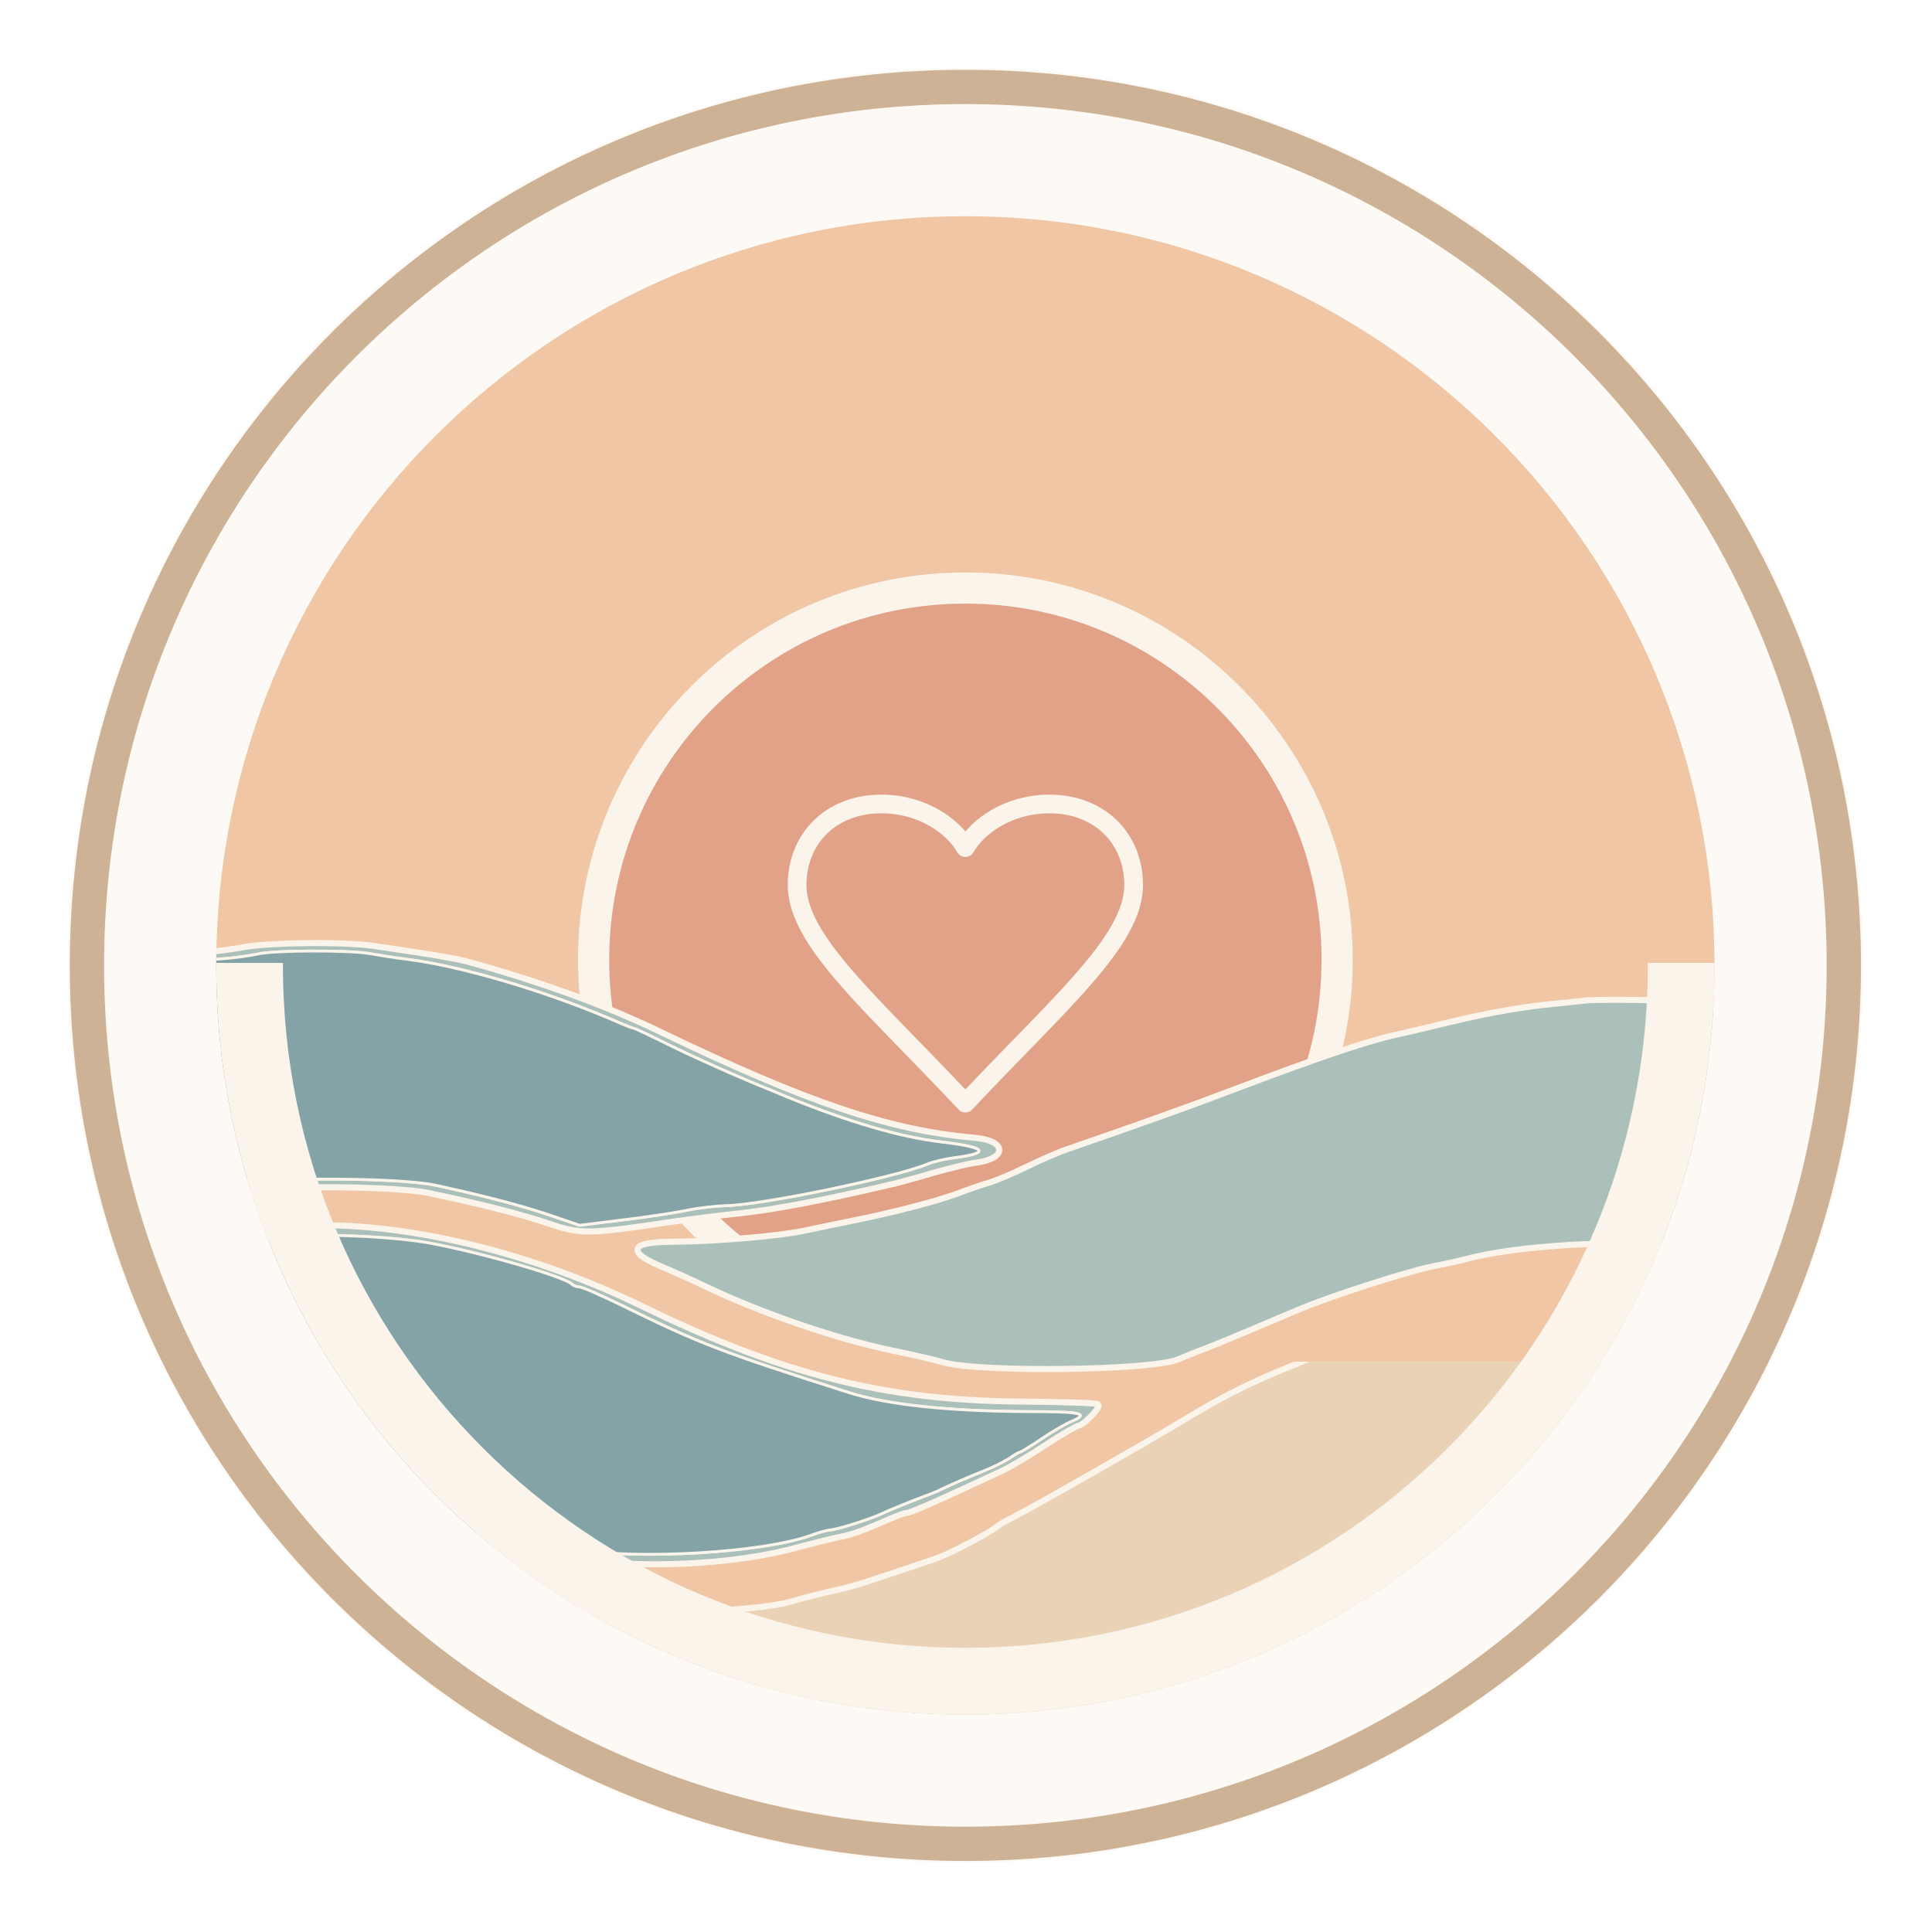
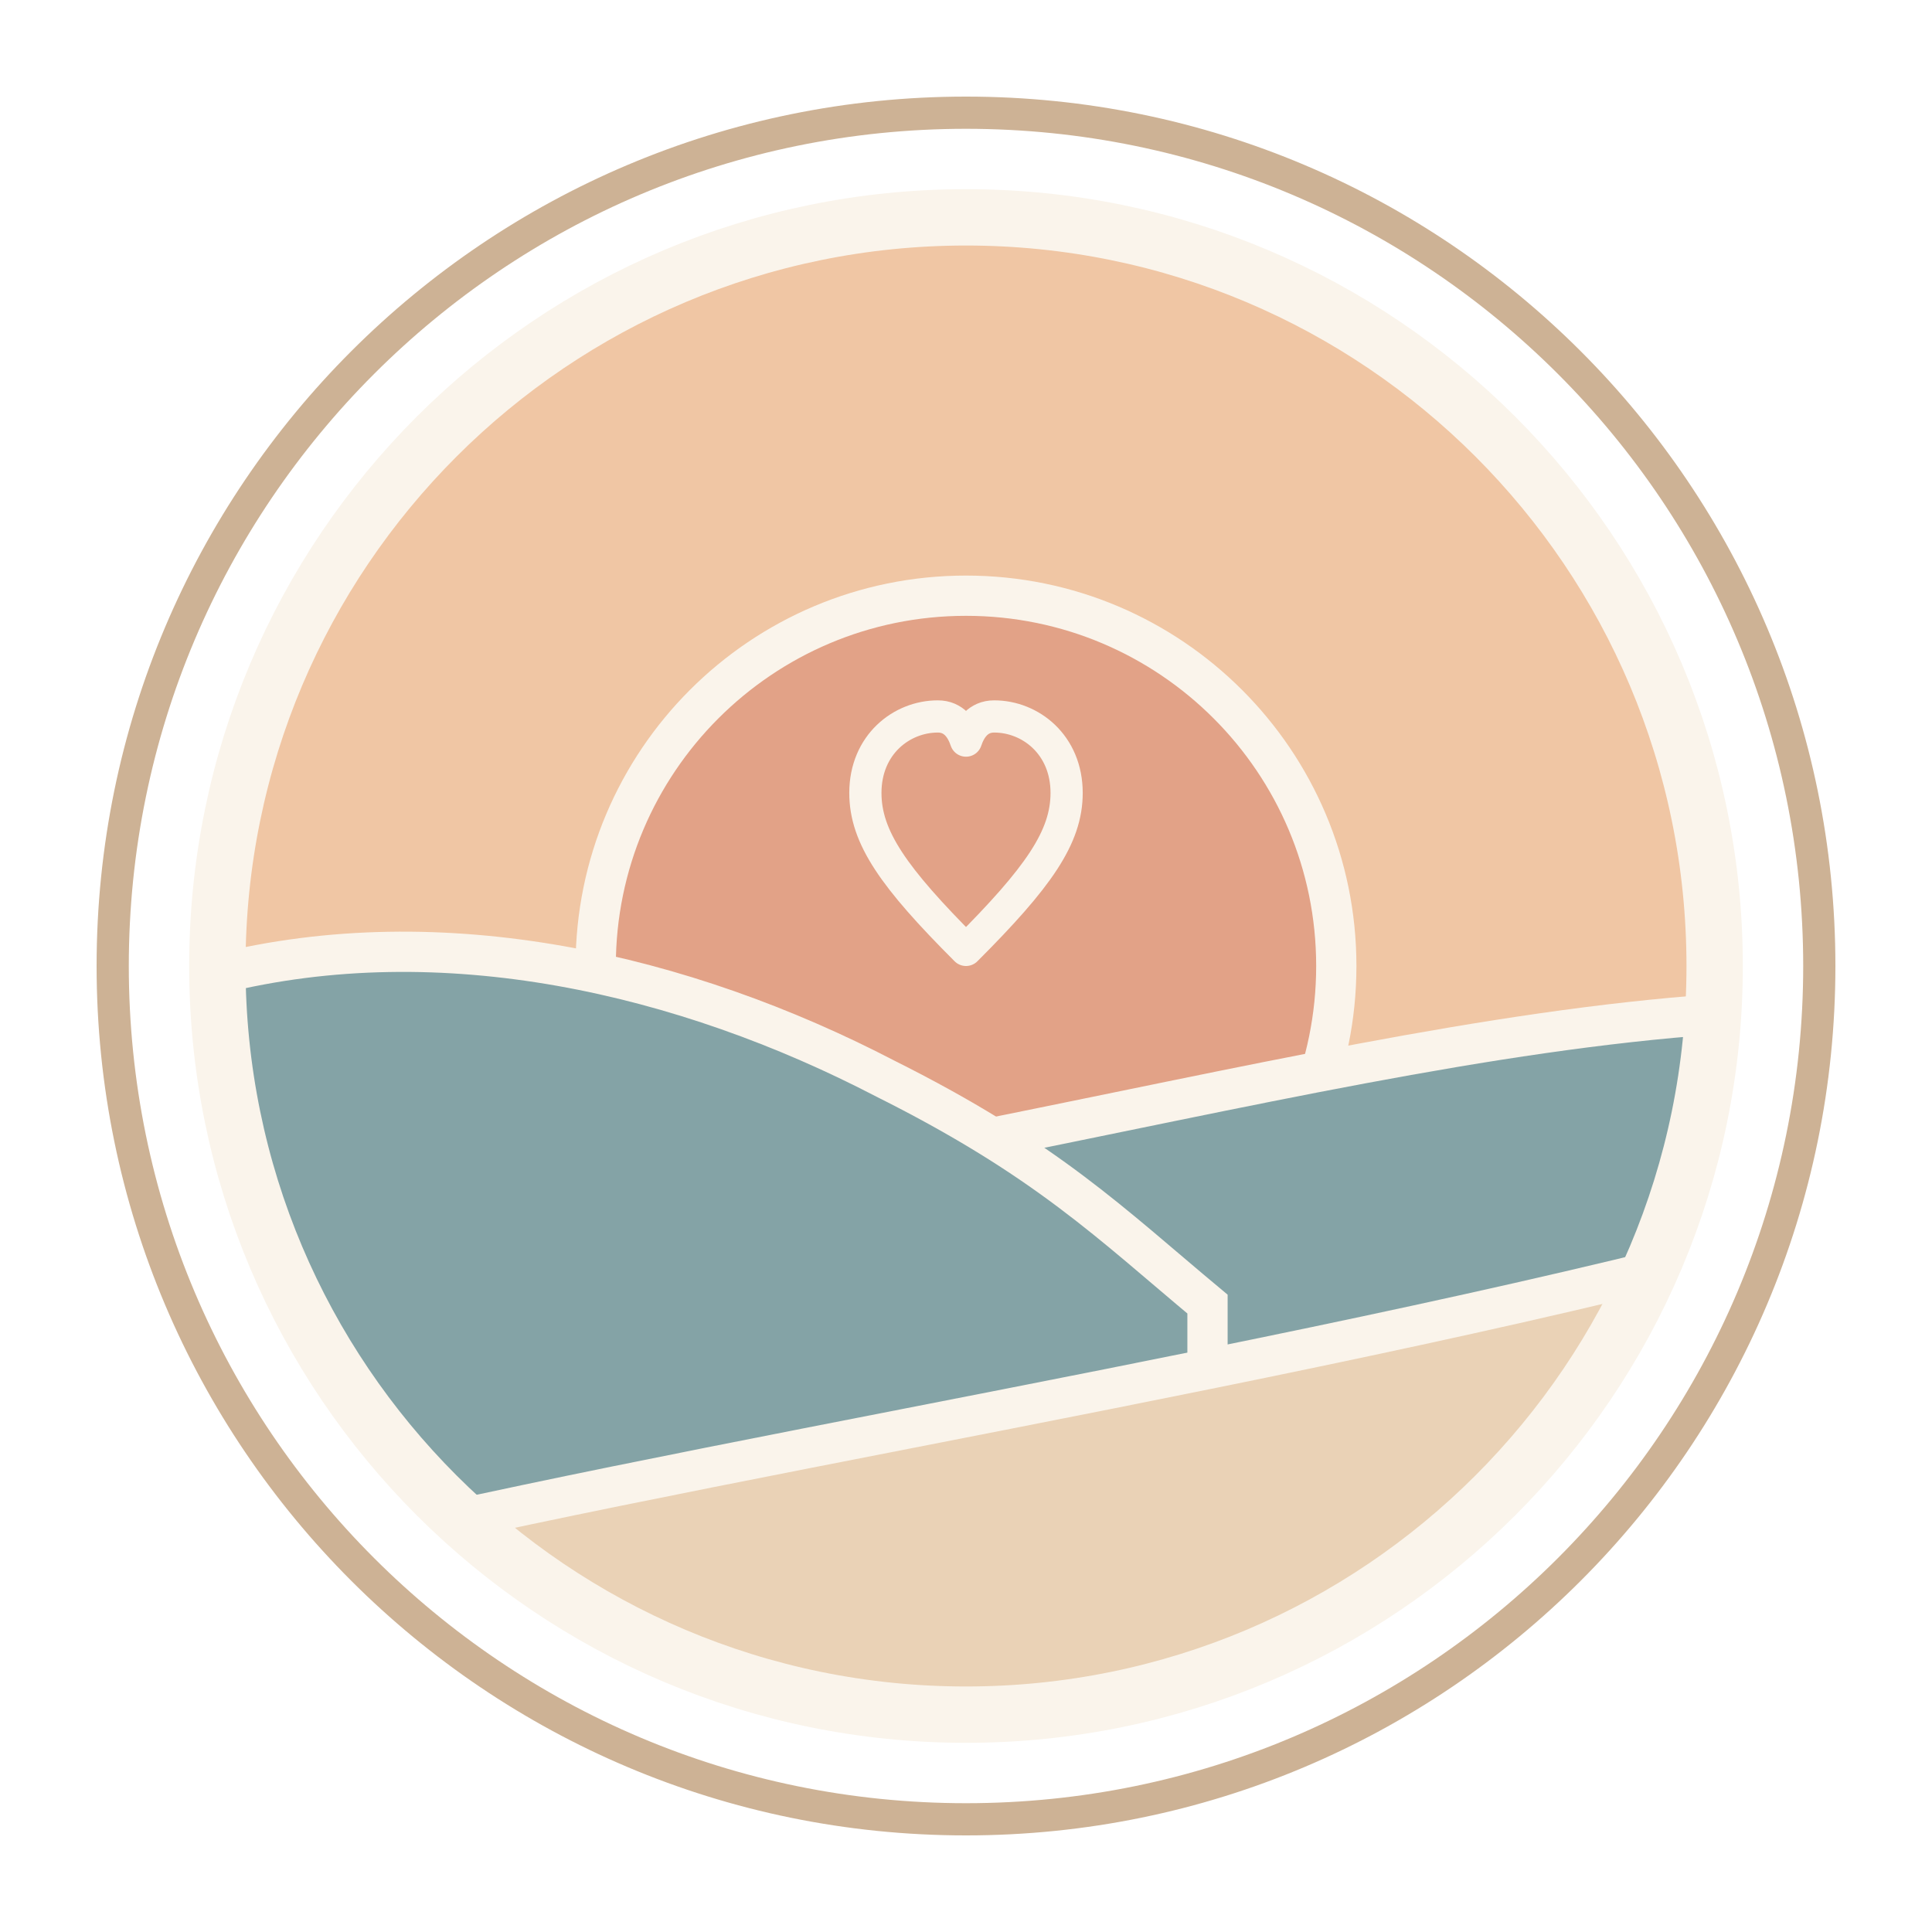
- <svg xmlns="http://www.w3.org/2000/svg" viewBox="48 -8 620 620">
+ <svg xmlns="http://www.w3.org/2000/svg" viewBox="0 0 240 240">
  <defs>
-     <clipPath id="c">
-       <circle cx="357.8" cy="301.8" r="240.4" />
-     </clipPath>
-     <clipPath id="baixo">
-       <rect x="0" y="429" width="660" height="320" />
-     </clipPath>
-     <clipPath id="metade">
-       <rect x="0" y="301" width="720" height="340" />
+     <clipPath id="d">
+       <circle cx="120" cy="120" r="93" />
    </clipPath>
  </defs>
-   <circle cx="357.8" cy="301.8" r="288.0" fill="#FDF9F4" />
-   <g clip-path="url(#c)">
-     <circle cx="357.8" cy="301.8" r="240.4" fill="#F0C6A4" />
-     <circle cx="357.8" cy="300.004" r="119.3" fill="#E2A287" stroke="#FAF4EB" stroke-width="10" />
-     <path fill="none" stroke="#FAF4EB" stroke-width="6" stroke-linecap="round" stroke-linejoin="round" d="M357.8 346.0 C 327.8 314.0, 303.8 294.0, 303.8 276.0 C 303.8 261.0, 314.8 250.0, 330.8 250.0 C 343.8 250.0, 353.8 257.0, 357.8 264.0 C 361.8 257.0, 371.8 250.0, 384.8 250.0 C 400.8 250.0, 411.8 261.0, 411.8 276.0 C 411.8 294.0, 387.8 314.0, 357.8 346.0 Z" />
-     <g clip-path="url(#baixo)">
-       <g transform="translate(0,600) scale(0.1,-0.1)" fill="#FAF4EB" stroke="#FAF4EB" stroke-width="30" stroke-linejoin="round">
-         <path d="M3290 5748 c-1402 -153 -2515 -1328 -2557 -2702 -14 -487 54 -818 265 -1271 326 -704 1004 -1285 1732 -1486 340 -93 393 -102 776 -124 324 -20 905 84 1194 212 309 137 581 304 780 477 58 51 116 101 129 112 77 63 391 439 391 468 0 26 -38 5 -49 -26 -34 -96 -424 -509 -460 -486 -11 7 -24 8 -28 4 -4 -5 -2 -11 5 -13 24 -9 11 -22 -17 -17 -35 7 -50 -12 -25 -31 17 -13 15 -13 -18 -8 -31 5 -38 3 -38 -11 0 -9 8 -16 17 -16 14 0 15 -2 4 -12 -11 -10 -14 -10 -18 0 -3 6 -13 12 -24 12 -10 0 -19 5 -19 10 0 6 4 10 9 10 4 0 21 11 37 25 16 14 36 31 44 38 8 7 27 23 43 36 27 22 30 23 39 8 5 -10 14 -14 20 -11 7 5 5 11 -6 20 -16 11 -9 22 76 107 192 194 408 470 408 522 0 30 -18 14 -55 -49 -103 -176 -382 -489 -575 -643 -101 -81 -350 -253 -366 -253 -4 0 -15 -6 -23 -14 -22 -19 -145 -83 -216 -112 -33 -14 -69 -29 -80 -34 -106 -48 -307 -111 -470 -148 -643 -145 -1262 -67 -1900 239 -87 43 -120 62 -235 138 -339 227 -588 475 -803 801 -70 106 -157 258 -194 339 -19 42 -43 95 -54 118 -100 219 -199 689 -199 939 1 792 418 1627 1060 2120 366 280 672 420 1195 544 246 59 641 73 880 32 262 -46 328 -61 466 -106 625 -205 1219 -668 1523 -1188 26 -45 46 -61 46 -37 0 16 -91 146 -194 279 -660 849 -1763 1268 -2736 1039 -486 -115 -838 -275 -1170 -533 -136 -105 -334 -291 -413 -386 -34 -41 -72 -86 -84 -100 -28 -33 -158 -226 -215 -320 -294 -487 -436 -1133 -359 -1627 56 -359 171 -700 316 -938 13 -22 28 -50 34 -62 31 -68 210 -306 338 -450 44 -51 87 -99 95 -108 30 -35 278 -245 338 -286 36 -24 67 -46 70 -49 3 -3 56 -39 118 -80 61 -41 112 -78 112 -82 0 -4 9 -8 21 -8 11 0 33 -6 47 -14 40 -21 108 -51 186 -81 38 -15 77 -31 85 -35 37 -18 164 -60 331 -109 80 -23 198 -48 265 -56 28 -4 85 -13 129 -21 90 -16 389 -19 481 -4 33 5 118 14 188 20 70 6 140 15 154 21 31 12 130 16 140 5 11 -11 -19 -26 -53 -26 -17 0 -48 -7 -68 -15 -195 -82 -850 -76 -1236 11 -36 8 -92 21 -125 28 -33 7 -78 19 -100 26 -111 35 -134 44 -180 65 -27 13 -76 35 -107 50 -32 14 -58 30 -58 35 0 6 -10 10 -22 11 -13 0 -45 14 -73 30 -27 16 -57 31 -65 35 -324 124 -776 549 -1031 970 -162 266 -318 663 -365 924 -49 280 -56 695 -15 903 43 216 57 276 87 382 70 241 243 612 363 775 510 693 1178 1102 1981 1212 266 36 896 19 971 -27 4 -3 38 -12 76 -20 626 -132 1341 -616 1680 -1137 24 -38 48 -68 53 -68 85 0 -452 575 -700 751 -394 279 -739 428 -1175 508 -215 40 -601 53 -825 29z m1446 -5309 c8 -13 -13 -29 -40 -29 -11 0 -27 -6 -35 -14 -21 -19 -70 -26 -101 -14 -30 11 -5 38 36 38 12 0 27 7 34 15 15 18 95 21 106 4z M3255 5310 c-681 -103 -1230 -417 -1656 -950 -181 -226 -396 -665 -458 -937 -54 -235 -49 -279 31 -250 123 44 634 9 883 -60 171 -48 172 -48 186 53 31 217 157 505 297 679 632 779 1803 665 2250 -220 98 -194 162 -434 162 -609 0 -116 -38 -113 340 -24 87 20 120 22 403 22 229 1 307 4 307 13 0 8 -61 12 -227 15 -368 5 -463 -5 -744 -82 -20 -6 -41 -10 -46 -10 -6 0 -13 50 -16 114 -21 392 -234 804 -526 1019 -212 157 -339 231 -438 256 -24 6 -60 15 -81 21 -21 5 -96 15 -165 21 -649 58 -1184 -277 -1459 -911 -25 -57 -78 -265 -78 -306 0 -66 -16 -71 -115 -40 -263 84 -582 114 -849 81 -137 -17 -138 -17 -130 38 63 425 286 876 626 1272 381 442 1092 766 1741 792 933 37 1834 -454 2285 -1245 93 -162 148 -283 172 -375 26 -103 50 -135 50 -67 0 17 -4 30 -9 30 -5 0 -21 35 -34 79 -57 178 -239 495 -386 671 -360 430 -840 729 -1371 854 -63 15 -133 32 -155 38 -136 35 -604 46 -790 18z M3475 4229 c-128 -20 -180 -32 -261 -60 -442 -152 -780 -567 -845 -1037 -16 -111 -15 -112 103 -162 114 -48 167 -71 278 -123 399 -186 450 -206 648 -257 294 -76 546 -45 960 116 128 50 295 107 362 124 90 23 90 23 90 173 0 374 -152 690 -461 957 -215 185 -618 309 -874 269z m363 -45 c354 -79 584 -248 807 -594 91 -140 159 -410 153 -613 -4 -120 12 -105 -183 -165 -71 -23 -152 -49 -180 -60 -650 -253 -929 -248 -1505 30 -146 71 -356 164 -455 203 -100 40 -99 37 -92 125 42 522 498 1009 1022 1090 38 6 72 14 75 17 12 13 252 -9 358 -33z M3335 3638 c-42 -15 -73 -45 -101 -100 -64 -126 2 -276 212 -480 42 -40 92 -94 112 -120 42 -56 65 -60 91 -17 11 18 70 86 133 152 140 149 161 175 195 245 126 257 -142 437 -323 217 -43 -53 -54 -55 -77 -15 -59 99 -158 147 -242 118z m147 -39 c27 -17 62 -52 80 -80 39 -60 56 -61 96 -5 101 144 276 141 326 -5 41 -121 -4 -209 -230 -450 -60 -64 -117 -127 -126 -140 l-17 -24 -42 50 c-23 28 -76 84 -118 125 -145 144 -186 205 -216 315 -47 173 105 305 247 214z M3353 3561 c-126 -78 -82 -221 145 -473 98 -108 117 -117 154 -65 12 17 68 79 123 137 181 191 221 345 104 406 -71 36 -239 -69 -239 -151 0 -27 -31 -48 -38 -27 -36 109 -185 212 -249 173z m550 -32 c66 -72 19 -198 -132 -354 -48 -49 -102 -109 -120 -132 -42 -55 -37 -57 -133 43 -197 205 -256 334 -195 425 59 87 183 34 257 -111 28 -55 60 -53 72 3 25 123 181 201 251 126z M5410 1895 c-25 -8 -69 -15 -99 -15 -29 0 -70 -4 -90 -9 -20 -5 -70 -15 -111 -22 -71 -12 -338 -94 -405 -124 -16 -8 -59 -26 -95 -40 -127 -52 -209 -94 -331 -168 -95 -58 -507 -293 -554 -315 -16 -8 -37 -20 -45 -27 -23 -19 -147 -84 -188 -99 -37 -13 -159 -54 -242 -81 -25 -8 -65 -19 -90 -24 -25 -5 -90 -21 -145 -37 -116 -32 -531 -47 -677 -24 -81 12 -103 4 -74 -29 37 -41 399 -203 551 -246 33 -9 80 -23 105 -31 750 -226 1678 -36 2294 470 166 137 341 319 426 443 8 11 36 51 62 87 79 110 160 254 156 279 -4 28 -365 38 -448 12z" />
-       </g>
-     </g>
-     <g>
-       <g transform="translate(0,600) scale(0.1,-0.1)" fill="#FAF4EB" stroke="#FAF4EB" stroke-width="30" stroke-linejoin="round">
-         <path d="M1255 3034 c-38 -7 -86 -13 -106 -13 -68 -2 -73 -12 -71 -157 4 -200 44 -466 86 -574 13 -33 44 -42 104 -29 96 21 478 18 587 -4 158 -33 295 -67 389 -99 101 -34 124 -34 396 7 58 8 148 20 200 25 125 13 286 44 515 98 22 6 78 21 125 35 47 13 106 28 132 31 97 14 91 62 -9 70 -270 24 -532 112 -1002 338 -179 87 -395 165 -626 228 -22 6 -83 17 -135 25 -52 8 -124 19 -160 24 -90 14 -340 12 -425 -5z m410 -14 c28 -5 84 -14 125 -19 178 -23 453 -105 677 -203 23 -10 44 -18 47 -18 3 0 52 -23 108 -51 85 -42 237 -110 333 -148 11 -5 34 -14 50 -21 199 -81 366 -130 498 -145 143 -17 158 -35 40 -50 -30 -4 -70 -13 -88 -21 -101 -42 -536 -132 -646 -133 -31 -1 -87 -7 -125 -15 -38 -8 -131 -22 -207 -31 l-137 -17 -88 30 c-87 30 -210 63 -372 98 -88 20 -372 26 -600 14 l-95 -5 -26 101 c-32 123 -59 351 -59 496 0 123 -9 113 105 122 33 3 78 9 100 14 52 13 296 13 360 2z M5570 2864 c-19 -2 -80 -8 -135 -14 -95 -10 -219 -34 -350 -67 -33 -8 -89 -21 -125 -29 -88 -19 -249 -73 -531 -180 -150 -57 -289 -106 -517 -185 -30 -10 -91 -36 -135 -58 -45 -22 -98 -44 -117 -50 -19 -5 -66 -21 -105 -36 -74 -27 -207 -61 -340 -88 -44 -9 -114 -23 -155 -32 -87 -18 -285 -34 -415 -35 -142 -1 -151 -24 -28 -75 38 -16 95 -42 128 -58 182 -87 424 -170 605 -207 58 -12 129 -28 159 -37 119 -33 668 -26 751 10 19 8 55 23 80 32 45 17 164 67 298 124 112 48 378 133 457 146 22 4 63 13 90 20 168 45 511 64 663 36 83 -15 105 -5 117 49 3 16 13 34 21 41 18 14 21 673 4 684 -12 8 -367 15 -420 9z M1335 2130 c-129 -20 -128 -14 -21 -234 120 -245 248 -426 445 -629 114 -117 120 -121 236 -136 156 -20 217 -29 325 -47 215 -35 523 -20 720 36 41 11 98 25 125 31 48 9 78 20 172 61 23 10 46 18 51 18 12 0 90 34 302 133 25 11 89 49 142 84 53 35 102 63 108 63 11 0 60 48 60 59 0 3 -109 7 -243 8 -437 3 -766 86 -1222 308 -409 199 -876 294 -1200 245z m485 -33 c138 -19 466 -110 495 -138 5 -5 16 -9 24 -9 9 0 70 -27 136 -59 250 -123 320 -150 729 -280 123 -39 320 -60 574 -61 172 0 200 -6 141 -31 -17 -7 -61 -32 -96 -56 -36 -24 -67 -43 -70 -43 -3 0 -17 -8 -31 -18 -15 -10 -52 -29 -82 -41 -50 -20 -101 -42 -141 -61 -8 -5 -47 -20 -85 -34 -38 -15 -82 -33 -99 -41 -38 -19 -152 -55 -174 -55 -9 -1 -34 -8 -56 -16 -153 -57 -561 -81 -776 -45 -63 11 -143 22 -179 26 -36 3 -83 11 -104 16 -22 6 -59 11 -83 11 -119 0 -443 392 -614 745 -70 143 -86 181 -76 184 99 30 367 32 567 6z" />
-       </g>
-     </g>
-     <g>
-       <g transform="translate(0,600) scale(0.1,-0.1)" fill="#FAF4EB" stroke="#FAF4EB" stroke-width="30" stroke-linejoin="round">
-         <path d="M1305 3018 c-22 -5 -67 -11 -100 -14 -114 -9 -105 1 -105 -122 0 -145 27 -373 59 -496 l26 -101 95 5 c228 12 512 6 600 -14 162 -35 285 -68 372 -98 l88 -30 137 17 c76 9 169 23 207 31 38 8 94 14 125 15 110 1 545 91 646 133 18 8 58 17 88 21 118 15 103 33 -40 50 -132 15 -299 64 -498 145 -16 7 -39 16 -50 21 -96 38 -248 106 -333 148 -56 28 -105 51 -108 51 -3 0 -24 8 -47 18 -224 98 -499 180 -677 203 -41 5 -97 14 -125 19 -64 11 -308 11 -360 -2z M1335 2105 c-44 -7 -81 -14 -82 -14 -10 -3 6 -41 76 -184 171 -353 495 -745 614 -745 24 0 61 -5 83 -11 21 -5 68 -13 104 -16 36 -4 116 -15 179 -26 215 -36 623 -12 776 45 22 8 47 15 56 16 22 0 136 36 174 55 17 8 61 26 99 41 38 14 77 29 85 34 40 19 91 41 141 61 30 12 67 31 82 41 14 10 28 18 31 18 3 0 34 19 70 43 35 24 79 49 96 56 59 25 31 31 -141 31 -254 1 -451 22 -574 61 -409 130 -479 157 -729 280 -66 32 -127 59 -136 59 -8 0 -19 4 -24 9 -29 28 -357 119 -495 138 -160 21 -386 25 -485 8z" />
-       </g>
-     </g>
-     <g clip-path="url(#baixo)">
-       <g transform="translate(0,600) scale(0.1,-0.1)" fill="#EAD2B6" stroke="#FAF4EB" stroke-width="9" stroke-linejoin="round">
-         <path d="M3290 5748 c-1402 -153 -2515 -1328 -2557 -2702 -14 -487 54 -818 265 -1271 326 -704 1004 -1285 1732 -1486 340 -93 393 -102 776 -124 324 -20 905 84 1194 212 309 137 581 304 780 477 58 51 116 101 129 112 77 63 391 439 391 468 0 26 -38 5 -49 -26 -34 -96 -424 -509 -460 -486 -11 7 -24 8 -28 4 -4 -5 -2 -11 5 -13 24 -9 11 -22 -17 -17 -35 7 -50 -12 -25 -31 17 -13 15 -13 -18 -8 -31 5 -38 3 -38 -11 0 -9 8 -16 17 -16 14 0 15 -2 4 -12 -11 -10 -14 -10 -18 0 -3 6 -13 12 -24 12 -10 0 -19 5 -19 10 0 6 4 10 9 10 4 0 21 11 37 25 16 14 36 31 44 38 8 7 27 23 43 36 27 22 30 23 39 8 5 -10 14 -14 20 -11 7 5 5 11 -6 20 -16 11 -9 22 76 107 192 194 408 470 408 522 0 30 -18 14 -55 -49 -103 -176 -382 -489 -575 -643 -101 -81 -350 -253 -366 -253 -4 0 -15 -6 -23 -14 -22 -19 -145 -83 -216 -112 -33 -14 -69 -29 -80 -34 -106 -48 -307 -111 -470 -148 -643 -145 -1262 -67 -1900 239 -87 43 -120 62 -235 138 -339 227 -588 475 -803 801 -70 106 -157 258 -194 339 -19 42 -43 95 -54 118 -100 219 -199 689 -199 939 1 792 418 1627 1060 2120 366 280 672 420 1195 544 246 59 641 73 880 32 262 -46 328 -61 466 -106 625 -205 1219 -668 1523 -1188 26 -45 46 -61 46 -37 0 16 -91 146 -194 279 -660 849 -1763 1268 -2736 1039 -486 -115 -838 -275 -1170 -533 -136 -105 -334 -291 -413 -386 -34 -41 -72 -86 -84 -100 -28 -33 -158 -226 -215 -320 -294 -487 -436 -1133 -359 -1627 56 -359 171 -700 316 -938 13 -22 28 -50 34 -62 31 -68 210 -306 338 -450 44 -51 87 -99 95 -108 30 -35 278 -245 338 -286 36 -24 67 -46 70 -49 3 -3 56 -39 118 -80 61 -41 112 -78 112 -82 0 -4 9 -8 21 -8 11 0 33 -6 47 -14 40 -21 108 -51 186 -81 38 -15 77 -31 85 -35 37 -18 164 -60 331 -109 80 -23 198 -48 265 -56 28 -4 85 -13 129 -21 90 -16 389 -19 481 -4 33 5 118 14 188 20 70 6 140 15 154 21 31 12 130 16 140 5 11 -11 -19 -26 -53 -26 -17 0 -48 -7 -68 -15 -195 -82 -850 -76 -1236 11 -36 8 -92 21 -125 28 -33 7 -78 19 -100 26 -111 35 -134 44 -180 65 -27 13 -76 35 -107 50 -32 14 -58 30 -58 35 0 6 -10 10 -22 11 -13 0 -45 14 -73 30 -27 16 -57 31 -65 35 -324 124 -776 549 -1031 970 -162 266 -318 663 -365 924 -49 280 -56 695 -15 903 43 216 57 276 87 382 70 241 243 612 363 775 510 693 1178 1102 1981 1212 266 36 896 19 971 -27 4 -3 38 -12 76 -20 626 -132 1341 -616 1680 -1137 24 -38 48 -68 53 -68 85 0 -452 575 -700 751 -394 279 -739 428 -1175 508 -215 40 -601 53 -825 29z m1446 -5309 c8 -13 -13 -29 -40 -29 -11 0 -27 -6 -35 -14 -21 -19 -70 -26 -101 -14 -30 11 -5 38 36 38 12 0 27 7 34 15 15 18 95 21 106 4z M3255 5310 c-681 -103 -1230 -417 -1656 -950 -181 -226 -396 -665 -458 -937 -54 -235 -49 -279 31 -250 123 44 634 9 883 -60 171 -48 172 -48 186 53 31 217 157 505 297 679 632 779 1803 665 2250 -220 98 -194 162 -434 162 -609 0 -116 -38 -113 340 -24 87 20 120 22 403 22 229 1 307 4 307 13 0 8 -61 12 -227 15 -368 5 -463 -5 -744 -82 -20 -6 -41 -10 -46 -10 -6 0 -13 50 -16 114 -21 392 -234 804 -526 1019 -212 157 -339 231 -438 256 -24 6 -60 15 -81 21 -21 5 -96 15 -165 21 -649 58 -1184 -277 -1459 -911 -25 -57 -78 -265 -78 -306 0 -66 -16 -71 -115 -40 -263 84 -582 114 -849 81 -137 -17 -138 -17 -130 38 63 425 286 876 626 1272 381 442 1092 766 1741 792 933 37 1834 -454 2285 -1245 93 -162 148 -283 172 -375 26 -103 50 -135 50 -67 0 17 -4 30 -9 30 -5 0 -21 35 -34 79 -57 178 -239 495 -386 671 -360 430 -840 729 -1371 854 -63 15 -133 32 -155 38 -136 35 -604 46 -790 18z M3475 4229 c-128 -20 -180 -32 -261 -60 -442 -152 -780 -567 -845 -1037 -16 -111 -15 -112 103 -162 114 -48 167 -71 278 -123 399 -186 450 -206 648 -257 294 -76 546 -45 960 116 128 50 295 107 362 124 90 23 90 23 90 173 0 374 -152 690 -461 957 -215 185 -618 309 -874 269z m363 -45 c354 -79 584 -248 807 -594 91 -140 159 -410 153 -613 -4 -120 12 -105 -183 -165 -71 -23 -152 -49 -180 -60 -650 -253 -929 -248 -1505 30 -146 71 -356 164 -455 203 -100 40 -99 37 -92 125 42 522 498 1009 1022 1090 38 6 72 14 75 17 12 13 252 -9 358 -33z M3335 3638 c-42 -15 -73 -45 -101 -100 -64 -126 2 -276 212 -480 42 -40 92 -94 112 -120 42 -56 65 -60 91 -17 11 18 70 86 133 152 140 149 161 175 195 245 126 257 -142 437 -323 217 -43 -53 -54 -55 -77 -15 -59 99 -158 147 -242 118z m147 -39 c27 -17 62 -52 80 -80 39 -60 56 -61 96 -5 101 144 276 141 326 -5 41 -121 -4 -209 -230 -450 -60 -64 -117 -127 -126 -140 l-17 -24 -42 50 c-23 28 -76 84 -118 125 -145 144 -186 205 -216 315 -47 173 105 305 247 214z M3353 3561 c-126 -78 -82 -221 145 -473 98 -108 117 -117 154 -65 12 17 68 79 123 137 181 191 221 345 104 406 -71 36 -239 -69 -239 -151 0 -27 -31 -48 -38 -27 -36 109 -185 212 -249 173z m550 -32 c66 -72 19 -198 -132 -354 -48 -49 -102 -109 -120 -132 -42 -55 -37 -57 -133 43 -197 205 -256 334 -195 425 59 87 183 34 257 -111 28 -55 60 -53 72 3 25 123 181 201 251 126z M5410 1895 c-25 -8 -69 -15 -99 -15 -29 0 -70 -4 -90 -9 -20 -5 -70 -15 -111 -22 -71 -12 -338 -94 -405 -124 -16 -8 -59 -26 -95 -40 -127 -52 -209 -94 -331 -168 -95 -58 -507 -293 -554 -315 -16 -8 -37 -20 -45 -27 -23 -19 -147 -84 -188 -99 -37 -13 -159 -54 -242 -81 -25 -8 -65 -19 -90 -24 -25 -5 -90 -21 -145 -37 -116 -32 -531 -47 -677 -24 -81 12 -103 4 -74 -29 37 -41 399 -203 551 -246 33 -9 80 -23 105 -31 750 -226 1678 -36 2294 470 166 137 341 319 426 443 8 11 36 51 62 87 79 110 160 254 156 279 -4 28 -365 38 -448 12z" />
-       </g>
-     </g>
-     <g>
-       <g transform="translate(0,600) scale(0.1,-0.1)" fill="#ABBFBB" stroke="#FAF4EB" stroke-width="9" stroke-linejoin="round">
-         <path d="M1255 3034 c-38 -7 -86 -13 -106 -13 -68 -2 -73 -12 -71 -157 4 -200 44 -466 86 -574 13 -33 44 -42 104 -29 96 21 478 18 587 -4 158 -33 295 -67 389 -99 101 -34 124 -34 396 7 58 8 148 20 200 25 125 13 286 44 515 98 22 6 78 21 125 35 47 13 106 28 132 31 97 14 91 62 -9 70 -270 24 -532 112 -1002 338 -179 87 -395 165 -626 228 -22 6 -83 17 -135 25 -52 8 -124 19 -160 24 -90 14 -340 12 -425 -5z m410 -14 c28 -5 84 -14 125 -19 178 -23 453 -105 677 -203 23 -10 44 -18 47 -18 3 0 52 -23 108 -51 85 -42 237 -110 333 -148 11 -5 34 -14 50 -21 199 -81 366 -130 498 -145 143 -17 158 -35 40 -50 -30 -4 -70 -13 -88 -21 -101 -42 -536 -132 -646 -133 -31 -1 -87 -7 -125 -15 -38 -8 -131 -22 -207 -31 l-137 -17 -88 30 c-87 30 -210 63 -372 98 -88 20 -372 26 -600 14 l-95 -5 -26 101 c-32 123 -59 351 -59 496 0 123 -9 113 105 122 33 3 78 9 100 14 52 13 296 13 360 2z M5570 2864 c-19 -2 -80 -8 -135 -14 -95 -10 -219 -34 -350 -67 -33 -8 -89 -21 -125 -29 -88 -19 -249 -73 -531 -180 -150 -57 -289 -106 -517 -185 -30 -10 -91 -36 -135 -58 -45 -22 -98 -44 -117 -50 -19 -5 -66 -21 -105 -36 -74 -27 -207 -61 -340 -88 -44 -9 -114 -23 -155 -32 -87 -18 -285 -34 -415 -35 -142 -1 -151 -24 -28 -75 38 -16 95 -42 128 -58 182 -87 424 -170 605 -207 58 -12 129 -28 159 -37 119 -33 668 -26 751 10 19 8 55 23 80 32 45 17 164 67 298 124 112 48 378 133 457 146 22 4 63 13 90 20 168 45 511 64 663 36 83 -15 105 -5 117 49 3 16 13 34 21 41 18 14 21 673 4 684 -12 8 -367 15 -420 9z M1335 2130 c-129 -20 -128 -14 -21 -234 120 -245 248 -426 445 -629 114 -117 120 -121 236 -136 156 -20 217 -29 325 -47 215 -35 523 -20 720 36 41 11 98 25 125 31 48 9 78 20 172 61 23 10 46 18 51 18 12 0 90 34 302 133 25 11 89 49 142 84 53 35 102 63 108 63 11 0 60 48 60 59 0 3 -109 7 -243 8 -437 3 -766 86 -1222 308 -409 199 -876 294 -1200 245z m485 -33 c138 -19 466 -110 495 -138 5 -5 16 -9 24 -9 9 0 70 -27 136 -59 250 -123 320 -150 729 -280 123 -39 320 -60 574 -61 172 0 200 -6 141 -31 -17 -7 -61 -32 -96 -56 -36 -24 -67 -43 -70 -43 -3 0 -17 -8 -31 -18 -15 -10 -52 -29 -82 -41 -50 -20 -101 -42 -141 -61 -8 -5 -47 -20 -85 -34 -38 -15 -82 -33 -99 -41 -38 -19 -152 -55 -174 -55 -9 -1 -34 -8 -56 -16 -153 -57 -561 -81 -776 -45 -63 11 -143 22 -179 26 -36 3 -83 11 -104 16 -22 6 -59 11 -83 11 -119 0 -443 392 -614 745 -70 143 -86 181 -76 184 99 30 367 32 567 6z" />
-       </g>
-     </g>
-     <g>
-       <g transform="translate(0,600) scale(0.1,-0.1)" fill="#84A3A6" stroke="#FAF4EB" stroke-width="9" stroke-linejoin="round">
-         <path d="M1305 3018 c-22 -5 -67 -11 -100 -14 -114 -9 -105 1 -105 -122 0 -145 27 -373 59 -496 l26 -101 95 5 c228 12 512 6 600 -14 162 -35 285 -68 372 -98 l88 -30 137 17 c76 9 169 23 207 31 38 8 94 14 125 15 110 1 545 91 646 133 18 8 58 17 88 21 118 15 103 33 -40 50 -132 15 -299 64 -498 145 -16 7 -39 16 -50 21 -96 38 -248 106 -333 148 -56 28 -105 51 -108 51 -3 0 -24 8 -47 18 -224 98 -499 180 -677 203 -41 5 -97 14 -125 19 -64 11 -308 11 -360 -2z M1335 2105 c-44 -7 -81 -14 -82 -14 -10 -3 6 -41 76 -184 171 -353 495 -745 614 -745 24 0 61 -5 83 -11 21 -5 68 -13 104 -16 36 -4 116 -15 179 -26 215 -36 623 -12 776 45 22 8 47 15 56 16 22 0 136 36 174 55 17 8 61 26 99 41 38 14 77 29 85 34 40 19 91 41 141 61 30 12 67 31 82 41 14 10 28 18 31 18 3 0 34 19 70 43 35 24 79 49 96 56 59 25 31 31 -141 31 -254 1 -451 22 -574 61 -409 130 -479 157 -729 280 -66 32 -127 59 -136 59 -8 0 -19 4 -24 9 -29 28 -357 119 -495 138 -160 21 -386 25 -485 8z" />
-       </g>
-     </g>
-     <g clip-path="url(#metade)">
-       <circle cx="357.8" cy="301.8" r="231" fill="none" stroke="#FAF4EB" stroke-width="24" />
-     </g>
+   <circle cx="120" cy="120" r="93" fill="#F0C6A4" />
+   <g clip-path="url(#d)">
+     <circle cx="120" cy="120" r="46" fill="#E2A287" stroke="#FAF4EB" stroke-width="5" />
+     <path fill="none" stroke="#FAF4EB" stroke-width="4" stroke-linecap="round" stroke-linejoin="round" d="       M120 118       C 111 109, 107.5 104, 107.5 98.5       C 107.5 92.5, 112 89, 116.5 89       C 118.5 89, 119.5 90.5, 120 92       C 120.5 90.5, 121.5 89, 123.5 89       C 128 89, 132.5 92.5, 132.5 98.5       C 132.5 104, 129 109, 120 118 Z" />
+     <path fill="#84A3A6" stroke="#FAF4EB" stroke-width="5" d="       M27 158       C 60 150, 90 148, 120 142       C 155 135, 185 128, 213 126       L 213 213 L 27 213 Z" />
+     <path fill="#84A3A6" stroke="#FAF4EB" stroke-width="5" d="       M27 121       C 55 114, 85 121, 110 134       C 130 144, 138 152, 150 162       L 150 213 L 27 213 Z" />
+     <path fill="#EAD2B6" stroke="#FAF4EB" stroke-width="5" d="       M27 196       C 70 184, 150 172, 213 156       L 213 213 L 27 213 Z" />
  </g>
-   <circle cx="357.8" cy="301.8" r="281.9" fill="none" stroke="#CDB295" stroke-width="11" />
+   <circle cx="120" cy="120" r="93" fill="none" stroke="#FAF4EB" stroke-width="7" />
+   <circle cx="120" cy="120" r="106" fill="none" stroke="#CDB295" stroke-width="4" />
</svg>
